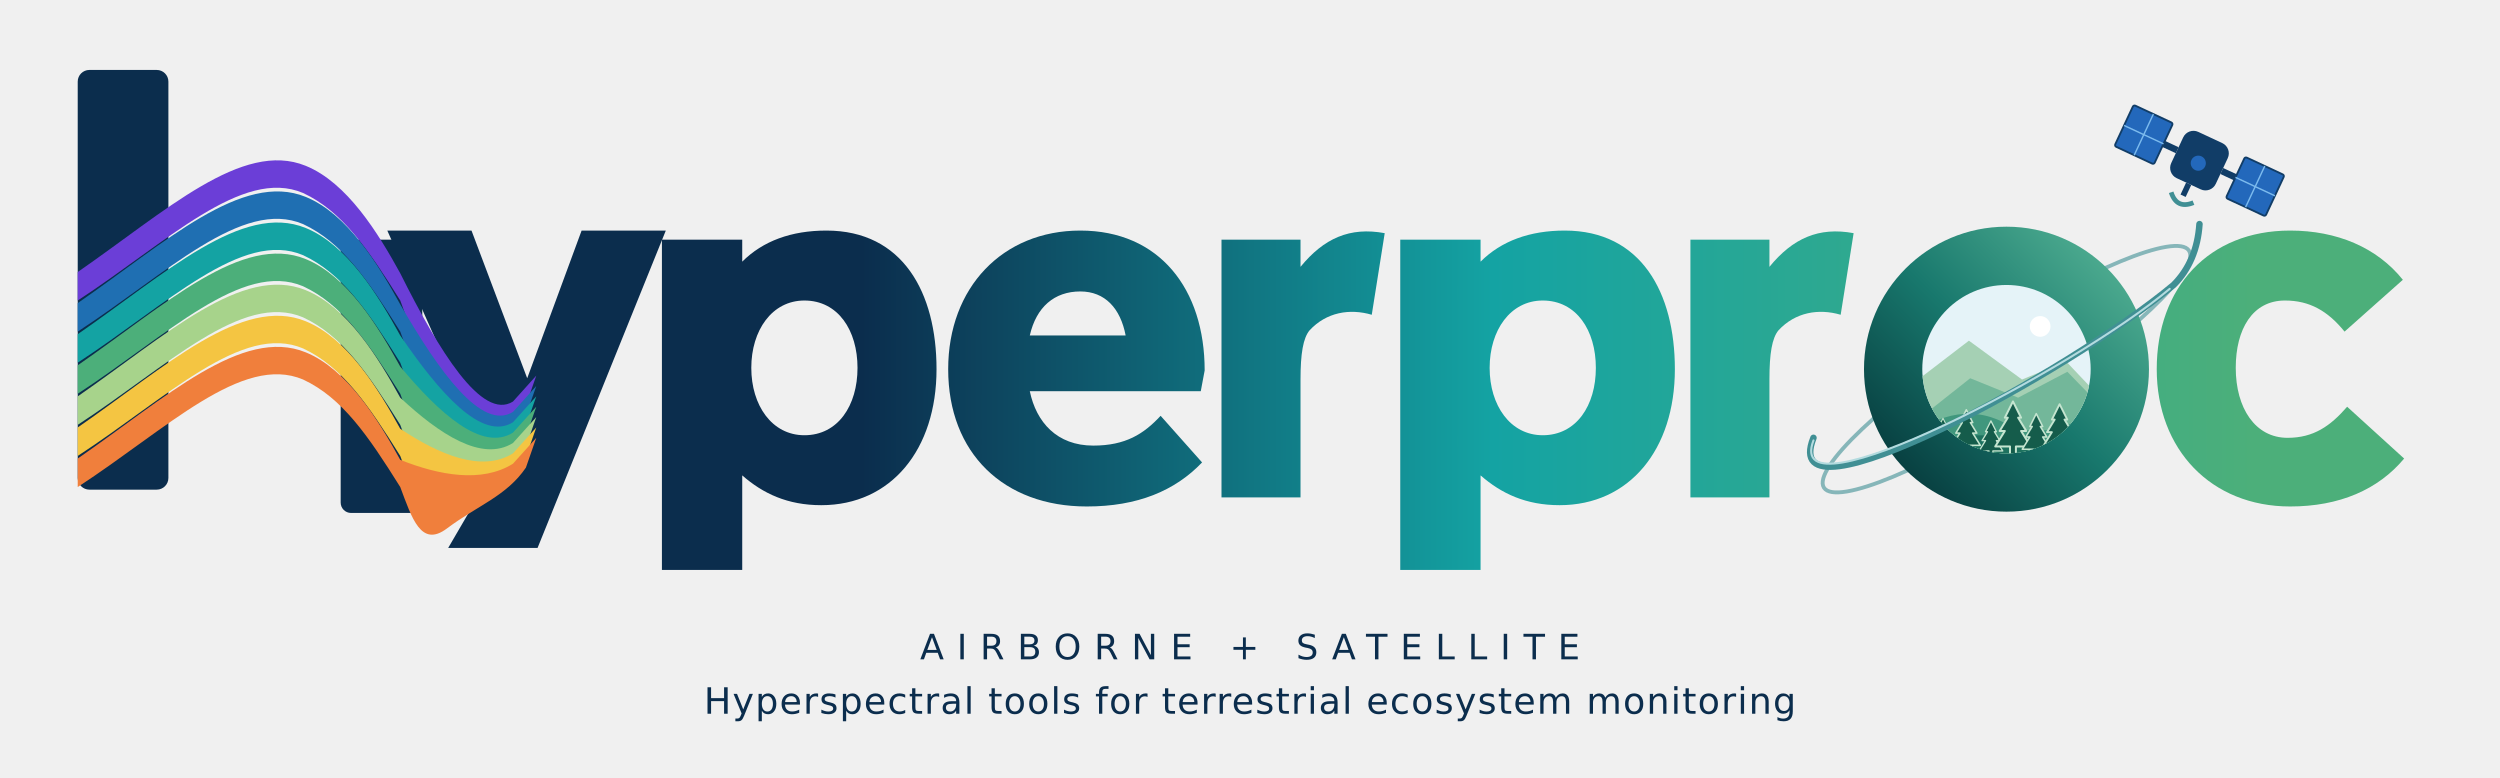
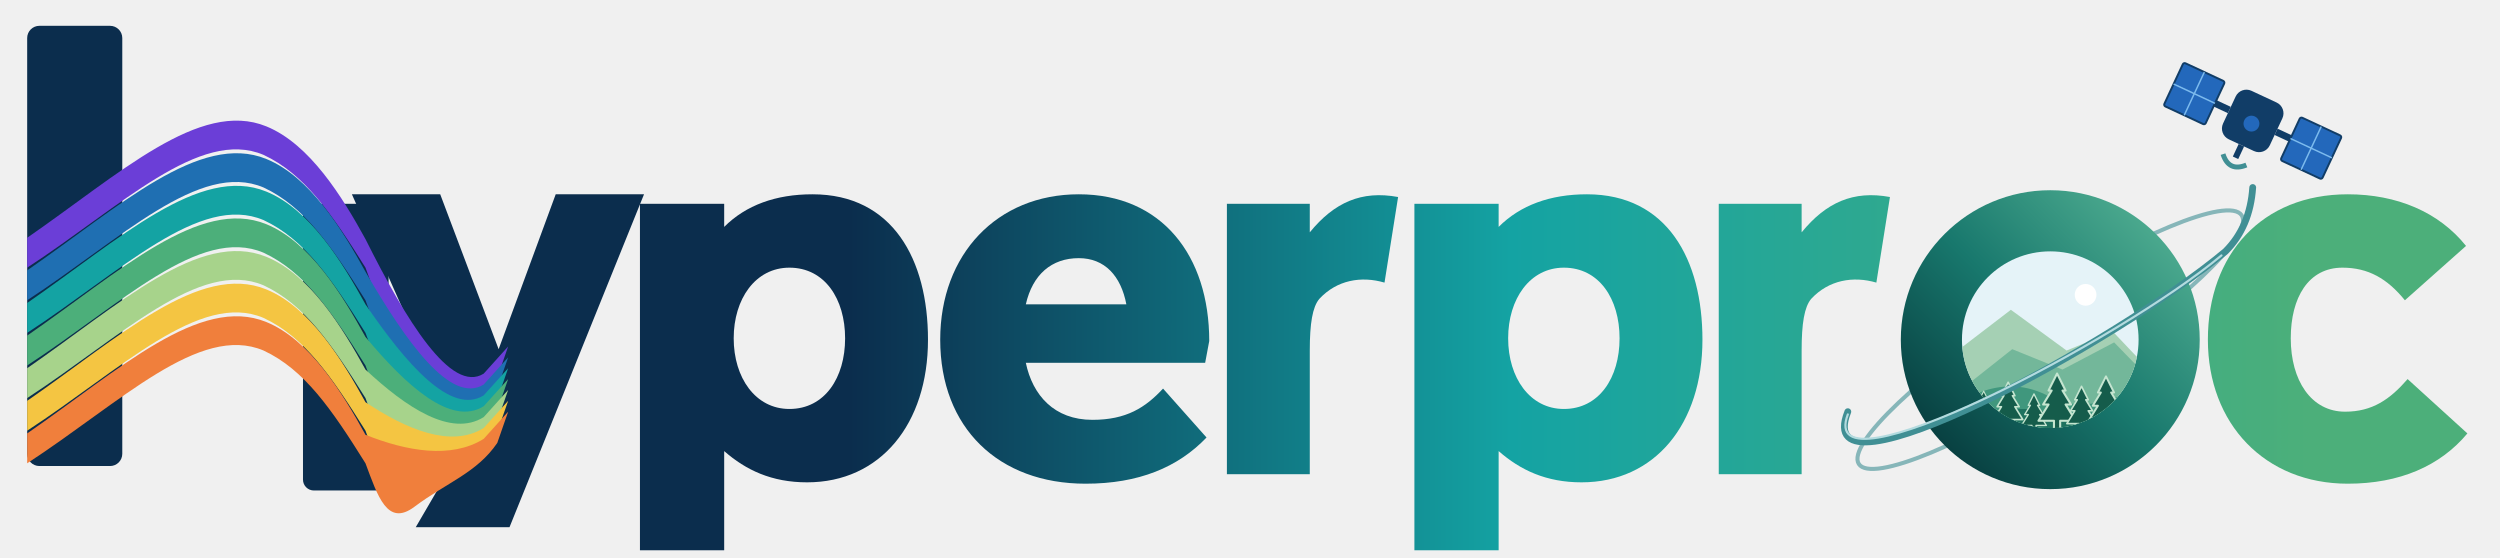
- <svg xmlns="http://www.w3.org/2000/svg" width="1930" height="600" viewBox="0 0 1930 600" role="img" aria-labelledby="rectangular-light-title rectangular-light-description">
+ <svg xmlns="http://www.w3.org/2000/svg" width="1840" height="410" viewBox="40 35 1840 410" role="img" aria-labelledby="rectangular-light-title rectangular-light-description">
  <defs>
    <linearGradient id="rectangular-light-word-gradient" x1="60" y1="0" x2="1740" y2="0" gradientUnits="userSpaceOnUse">
      <stop offset="0%" stop-color="#0B2D4D" />
      <stop offset="36%" stop-color="#0B2D4D" />
      <stop offset="65%" stop-color="#14A3A3" />
      <stop offset="100%" stop-color="#4CAF7A" />
    </linearGradient>
    <linearGradient id="rectangular-light-earth-gradient" x1="12%" y1="88%" x2="88%" y2="12%">
      <stop offset="0%" stop-color="#073C3E" />
      <stop offset="50%" stop-color="#18786D" />
      <stop offset="100%" stop-color="#4EAC90" />
    </linearGradient>
    <linearGradient id="rectangular-light-word-gradient-y" href="#rectangular-light-word-gradient" gradientTransform="translate(-299 -174)" />
    <linearGradient id="rectangular-light-word-gradient-p1" href="#rectangular-light-word-gradient" gradientTransform="translate(-511 -174)" />
    <linearGradient id="rectangular-light-word-gradient-e" href="#rectangular-light-word-gradient" gradientTransform="translate(-732 -174)" />
    <linearGradient id="rectangular-light-word-gradient-r1" href="#rectangular-light-word-gradient" gradientTransform="translate(-943 -174)" />
    <linearGradient id="rectangular-light-word-gradient-p2" href="#rectangular-light-word-gradient" gradientTransform="translate(-1081 -174)" />
    <linearGradient id="rectangular-light-word-gradient-r2" href="#rectangular-light-word-gradient" gradientTransform="translate(-1305 -174)" />
    <linearGradient id="rectangular-light-word-gradient-c" href="#rectangular-light-word-gradient" gradientTransform="translate(-1665 -174)" />
    <clipPath id="rectangular-light-word-landscape-clip">
      <circle r="65" />
    </clipPath>
  </defs>
  <g id="rectangular-light-rectangular-wordmark" aria-label="Rectangular identity" transform="translate(0 4)">
    <g id="rectangular-light-word-stems" aria-label="Spectral h — editable stems" fill="url(#rectangular-light-word-gradient)">
      <rect x="60" y="50" width="70" height="324" rx="9" />
      <rect x="263" y="181" width="63" height="211" rx="8" />
    </g>
    <g id="rectangular-light-word-lettering" aria-label="yperpr and c — custom editable outlined letters" fill="url(#rectangular-light-word-gradient)" fill-rule="evenodd">
      <path d="M0 0 H65 L108 114 L150 0 H215 L116 245 H47 L82 185 Z" id="rectangular-light-word-letter-y" aria-label="y" transform="translate(299 174)" fill="url(#rectangular-light-word-gradient-y)" />
      <path d="M0 7 H62 V24 C78 8 100 0 127 0 C186 0 212 48 212 107 C212 169 177 212 123 212 C97 212 78 203 62 189 V262 H0 Z M69 106 C69 135 85 158 110 158 C136 158 151 135 151 106 C151 77 136 54 110 54 C85 54 69 77 69 106 Z" id="rectangular-light-word-letter-p1" aria-label="p" transform="translate(511 174)" fill="url(#rectangular-light-word-gradient-p1)" />
      <path d="M195 124 H63 C68 148 84 166 112 166 C137 166 151 157 164 143 L196 179 C175 201 146 213 107 213 C43 213 0 172 0 107 C0 44 42 0 102 0 C163 0 198 45 198 108 Z M63 81 H137 C133 60 121 47 102 47 C82 47 68 59 63 81 Z" id="rectangular-light-word-letter-e" aria-label="e" transform="translate(732 174)" fill="url(#rectangular-light-word-gradient-e)" />
      <path d="M0 7 H61 V28 C79 6 99 -3 126 2 L116 65 C99 60 81 63 68 77 C63 83 61 95 61 115 V206 H0 Z" id="rectangular-light-word-letter-r1" aria-label="r" transform="translate(943 174)" fill="url(#rectangular-light-word-gradient-r1)" />
      <path d="M0 7 H62 V24 C78 8 100 0 127 0 C186 0 212 48 212 107 C212 169 177 212 123 212 C97 212 78 203 62 189 V262 H0 Z M69 106 C69 135 85 158 110 158 C136 158 151 135 151 106 C151 77 136 54 110 54 C85 54 69 77 69 106 Z" id="rectangular-light-word-letter-p2" aria-label="p" transform="translate(1081 174)" fill="url(#rectangular-light-word-gradient-p2)" />
      <path d="M0 7 H61 V28 C79 6 99 -3 126 2 L116 65 C99 60 81 63 68 77 C63 83 61 95 61 115 V206 H0 Z" id="rectangular-light-word-letter-r2" aria-label="r" transform="translate(1305 174)" fill="url(#rectangular-light-word-gradient-r2)" />
      <path d="M190 38 L145 78 C132 62 118 54 99 54 C74 54 61 76 61 106 C61 137 76 160 101 160 C121 160 134 151 147 136 L191 176 C171 200 141 213 103 213 C42 213 0 169 0 107 C0 44 40 0 103 0 C139 0 170 13 190 38 Z" id="rectangular-light-word-letter-c" aria-label="c" transform="translate(1665 174)" fill="url(#rectangular-light-word-gradient-c)" />
    </g>
    <g id="rectangular-light-word-ribbons" aria-label="Seven editable spectral ribbons">
      <path d="M60 206 C128 159 187 104 236 124 C268 137 292 176 309 207 C339 267 372 321 396 306 L414 286 L406 309 C391 331 369 338 345 308 C325 275 318 252 309 228 C284 188 264 159 234 145 C187 125 129 183 60 228 Z" id="rectangular-light-word-ribbon-1" fill="#6B3ED7" />
      <path d="M60 230 C128 183 187 128 236 148 C268 161 292 200 309 231 C339 283 372 329 396 314 L414 294 L406 317 C391 339 369 346 345 324 C325 299 318 276 309 252 C284 212 264 183 234 169 C187 149 129 207 60 252 Z" id="rectangular-light-word-ribbon-2" fill="#1F6FB2" />
      <path d="M60 254 C128 207 187 152 236 172 C268 185 292 224 309 255 C339 299 372 337 396 322 L414 302 L406 325 C391 347 369 354 345 340 C325 323 318 300 309 276 C284 236 264 207 234 193 C187 173 129 231 60 276 Z" id="rectangular-light-word-ribbon-3" fill="#14A3A3" />
      <path d="M60 278 C128 231 187 176 236 196 C268 209 292 248 309 279 C339 315 372 345 396 330 L414 310 L406 333 C391 355 369 362 345 356 C325 347 318 324 309 300 C284 260 264 231 234 217 C187 197 129 255 60 300 Z" id="rectangular-light-word-ribbon-4" fill="#4CAF7A" />
      <path d="M60 302 C128 255 187 200 236 220 C268 233 292 272 309 303 C339 331 372 353 396 338 L414 318 L406 341 C391 363 369 370 345 372 C325 371 318 348 309 324 C284 284 264 255 234 241 C187 221 129 279 60 324 Z" id="rectangular-light-word-ribbon-5" fill="#A7D38B" />
      <path d="M60 326 C128 279 187 224 236 244 C268 257 292 296 309 327 C339 347 372 361 396 346 L414 326 L406 349 C391 371 369 378 345 388 C325 395 318 372 309 348 C284 308 264 279 234 265 C187 245 129 303 60 348 Z" id="rectangular-light-word-ribbon-6" fill="#F4C542" />
      <path d="M60 350 C128 303 187 248 236 268 C268 281 292 320 309 351 C339 363 372 369 396 354 L414 334 L406 357 C391 379 369 386 345 404 C325 419 318 396 309 372 C284 332 264 303 234 289 C187 269 129 327 60 372 Z" id="rectangular-light-word-ribbon-7" fill="#F07F3C" />
    </g>
    <g id="rectangular-light-word-orbit-back" aria-label="Editable rear orbit" transform="translate(1549 281) scale(1)" fill="none">
      <ellipse rx="168" ry="31" transform="rotate(-33)" stroke="#408F94" stroke-width="3" opacity=".6" />
    </g>
    <g id="rectangular-light-word-earth" aria-label="Earth o — editable landscape and ring" transform="translate(1549 281) scale(1.0)">
      <circle r="110" fill="url(#rectangular-light-earth-gradient)" />
      <g id="rectangular-light-word-landscape" aria-label="Sky, mountains, terrain, and trees" clip-path="url(#rectangular-light-word-landscape-clip)">
        <circle r="65" fill="#E5F3F8" />
        <circle cx="26" cy="-33" r="8" fill="#FFFFFF" />
        <path d="M-76 14 L-29 -22 L12 8 L46 -6 L84 34 V88 H-76 Z" fill="#A5D0B4" />
        <path d="M-76 45 L-28 7 L9 22 L47 2 L82 38 V89 H-76 Z" fill="#73B79A" />
        <path d="M-81 56 Q-36 20 3 44 Q39 57 82 22 V89 H-81 Z" fill="#40977D" />
        <path d="M-81 70 Q-22 38 11 60 Q43 74 81 43 V90 H-81 Z" fill="#1E725F" />
        <g id="rectangular-light-word-tree--49-49" aria-label="Editable conifer" transform="translate(-49 49) scale(0.3)">
          <path d="M0 -37 L-11 -15 H-7 L-18 3 H-11 L-24 24 H-4 V35 H4 V24 H24 L11 3 H18 L7 -15 H11 Z" fill="#155C4B" stroke="#C5E5D0" stroke-width="2.7" stroke-linejoin="round" />
        </g>
        <g id="rectangular-light-word-tree--31-48" aria-label="Editable conifer" transform="translate(-31 48) scale(0.45)">
          <path d="M0 -37 L-11 -15 H-7 L-18 3 H-11 L-24 24 H-4 V35 H4 V24 H24 L11 3 H18 L7 -15 H11 Z" fill="#155C4B" stroke="#C5E5D0" stroke-width="2.7" stroke-linejoin="round" />
        </g>
        <g id="rectangular-light-word-tree--12-54" aria-label="Editable conifer" transform="translate(-12 54) scale(0.38)">
          <path d="M0 -37 L-11 -15 H-7 L-18 3 H-11 L-24 24 H-4 V35 H4 V24 H24 L11 3 H18 L7 -15 H11 Z" fill="#155C4B" stroke="#C5E5D0" stroke-width="2.7" stroke-linejoin="round" />
        </g>
        <g id="rectangular-light-word-tree-5-46" aria-label="Editable conifer" transform="translate(5 46) scale(0.57)">
          <path d="M0 -37 L-11 -15 H-7 L-18 3 H-11 L-24 24 H-4 V35 H4 V24 H24 L11 3 H18 L7 -15 H11 Z" fill="#155C4B" stroke="#C5E5D0" stroke-width="2.7" stroke-linejoin="round" />
        </g>
        <g id="rectangular-light-word-tree-23-51" aria-label="Editable conifer" transform="translate(23 51) scale(0.45)">
          <path d="M0 -37 L-11 -15 H-7 L-18 3 H-11 L-24 24 H-4 V35 H4 V24 H24 L11 3 H18 L7 -15 H11 Z" fill="#155C4B" stroke="#C5E5D0" stroke-width="2.7" stroke-linejoin="round" />
        </g>
        <g id="rectangular-light-word-tree-41-47" aria-label="Editable conifer" transform="translate(41 47) scale(0.54)">
          <path d="M0 -37 L-11 -15 H-7 L-18 3 H-11 L-24 24 H-4 V35 H4 V24 H24 L11 3 H18 L7 -15 H11 Z" fill="#155C4B" stroke="#C5E5D0" stroke-width="2.7" stroke-linejoin="round" />
        </g>
        <g id="rectangular-light-word-tree-57-54" aria-label="Editable conifer" transform="translate(57 54) scale(0.37)">
          <path d="M0 -37 L-11 -15 H-7 L-18 3 H-11 L-24 24 H-4 V35 H4 V24 H24 L11 3 H18 L7 -15 H11 Z" fill="#155C4B" stroke="#C5E5D0" stroke-width="2.7" stroke-linejoin="round" />
        </g>
      </g>
    </g>
    <g id="rectangular-light-word-orbit-front" aria-label="Editable foreground orbit" transform="translate(1549 281) scale(1)" fill="none">
      <path d="M-149 53 C-178 126 49 2 129 -65 Q147 -83 149 -112" stroke="#408F94" stroke-width="5" stroke-linecap="round" />
      <path d="M-149 55 C-173 118 52 0 126 -62" stroke="#B3DBDF" stroke-width="1.6" stroke-linecap="round" />
    </g>
    <g id="rectangular-light-word-satellite" aria-label="Satellite — body and solar-panel layers" transform="translate(1698 120) rotate(25) scale(0.73)">
      <path d="M-26 0 H-48 M26 0 H48" stroke="#113D67" stroke-width="7" />
      <g id="rectangular-light-word-panel--1" aria-label="Editable solar panel">
        <rect x="-88" y="-24" width="46" height="48" rx="2" fill="#2368BB" stroke="#113D67" stroke-width="2" />
        <path d="M-65 -24 V24 M-88 0 H-42" stroke="#7CBBEE" stroke-width="1.5" />
      </g>
      <g id="rectangular-light-word-panel-1" aria-label="Editable solar panel">
        <rect x="42" y="-24" width="46" height="48" rx="2" fill="#2368BB" stroke="#113D67" stroke-width="2" />
        <path d="M65 -24 V24 M42 0 H88" stroke="#7CBBEE" stroke-width="1.5" />
      </g>
      <rect x="-26" y="-27" width="52" height="54" rx="12" fill="#113D67" />
      <circle cy="3" r="8" fill="#2368BB" />
      <path d="M0 27 V41" stroke="#113D67" stroke-width="6" />
      <path d="M-13 43 Q0 57 13 43" fill="none" stroke="#408F94" stroke-width="5" />
    </g>
  </g>
-   <g id="rectangular-light-taglines" aria-label="Editable live-text taglines" fill="#0B2D4D" text-anchor="middle" font-family="Poppins, DejaVu Sans, sans-serif">
-     <text x="965" y="509" font-size="27" letter-spacing="10">AIRBORNE + SATELLITE</text>
-     <text x="965" y="551" font-size="28" letter-spacing="1">Hyperspectral tools for terrestrial ecosystem monitoring</text>
-   </g>
</svg>
